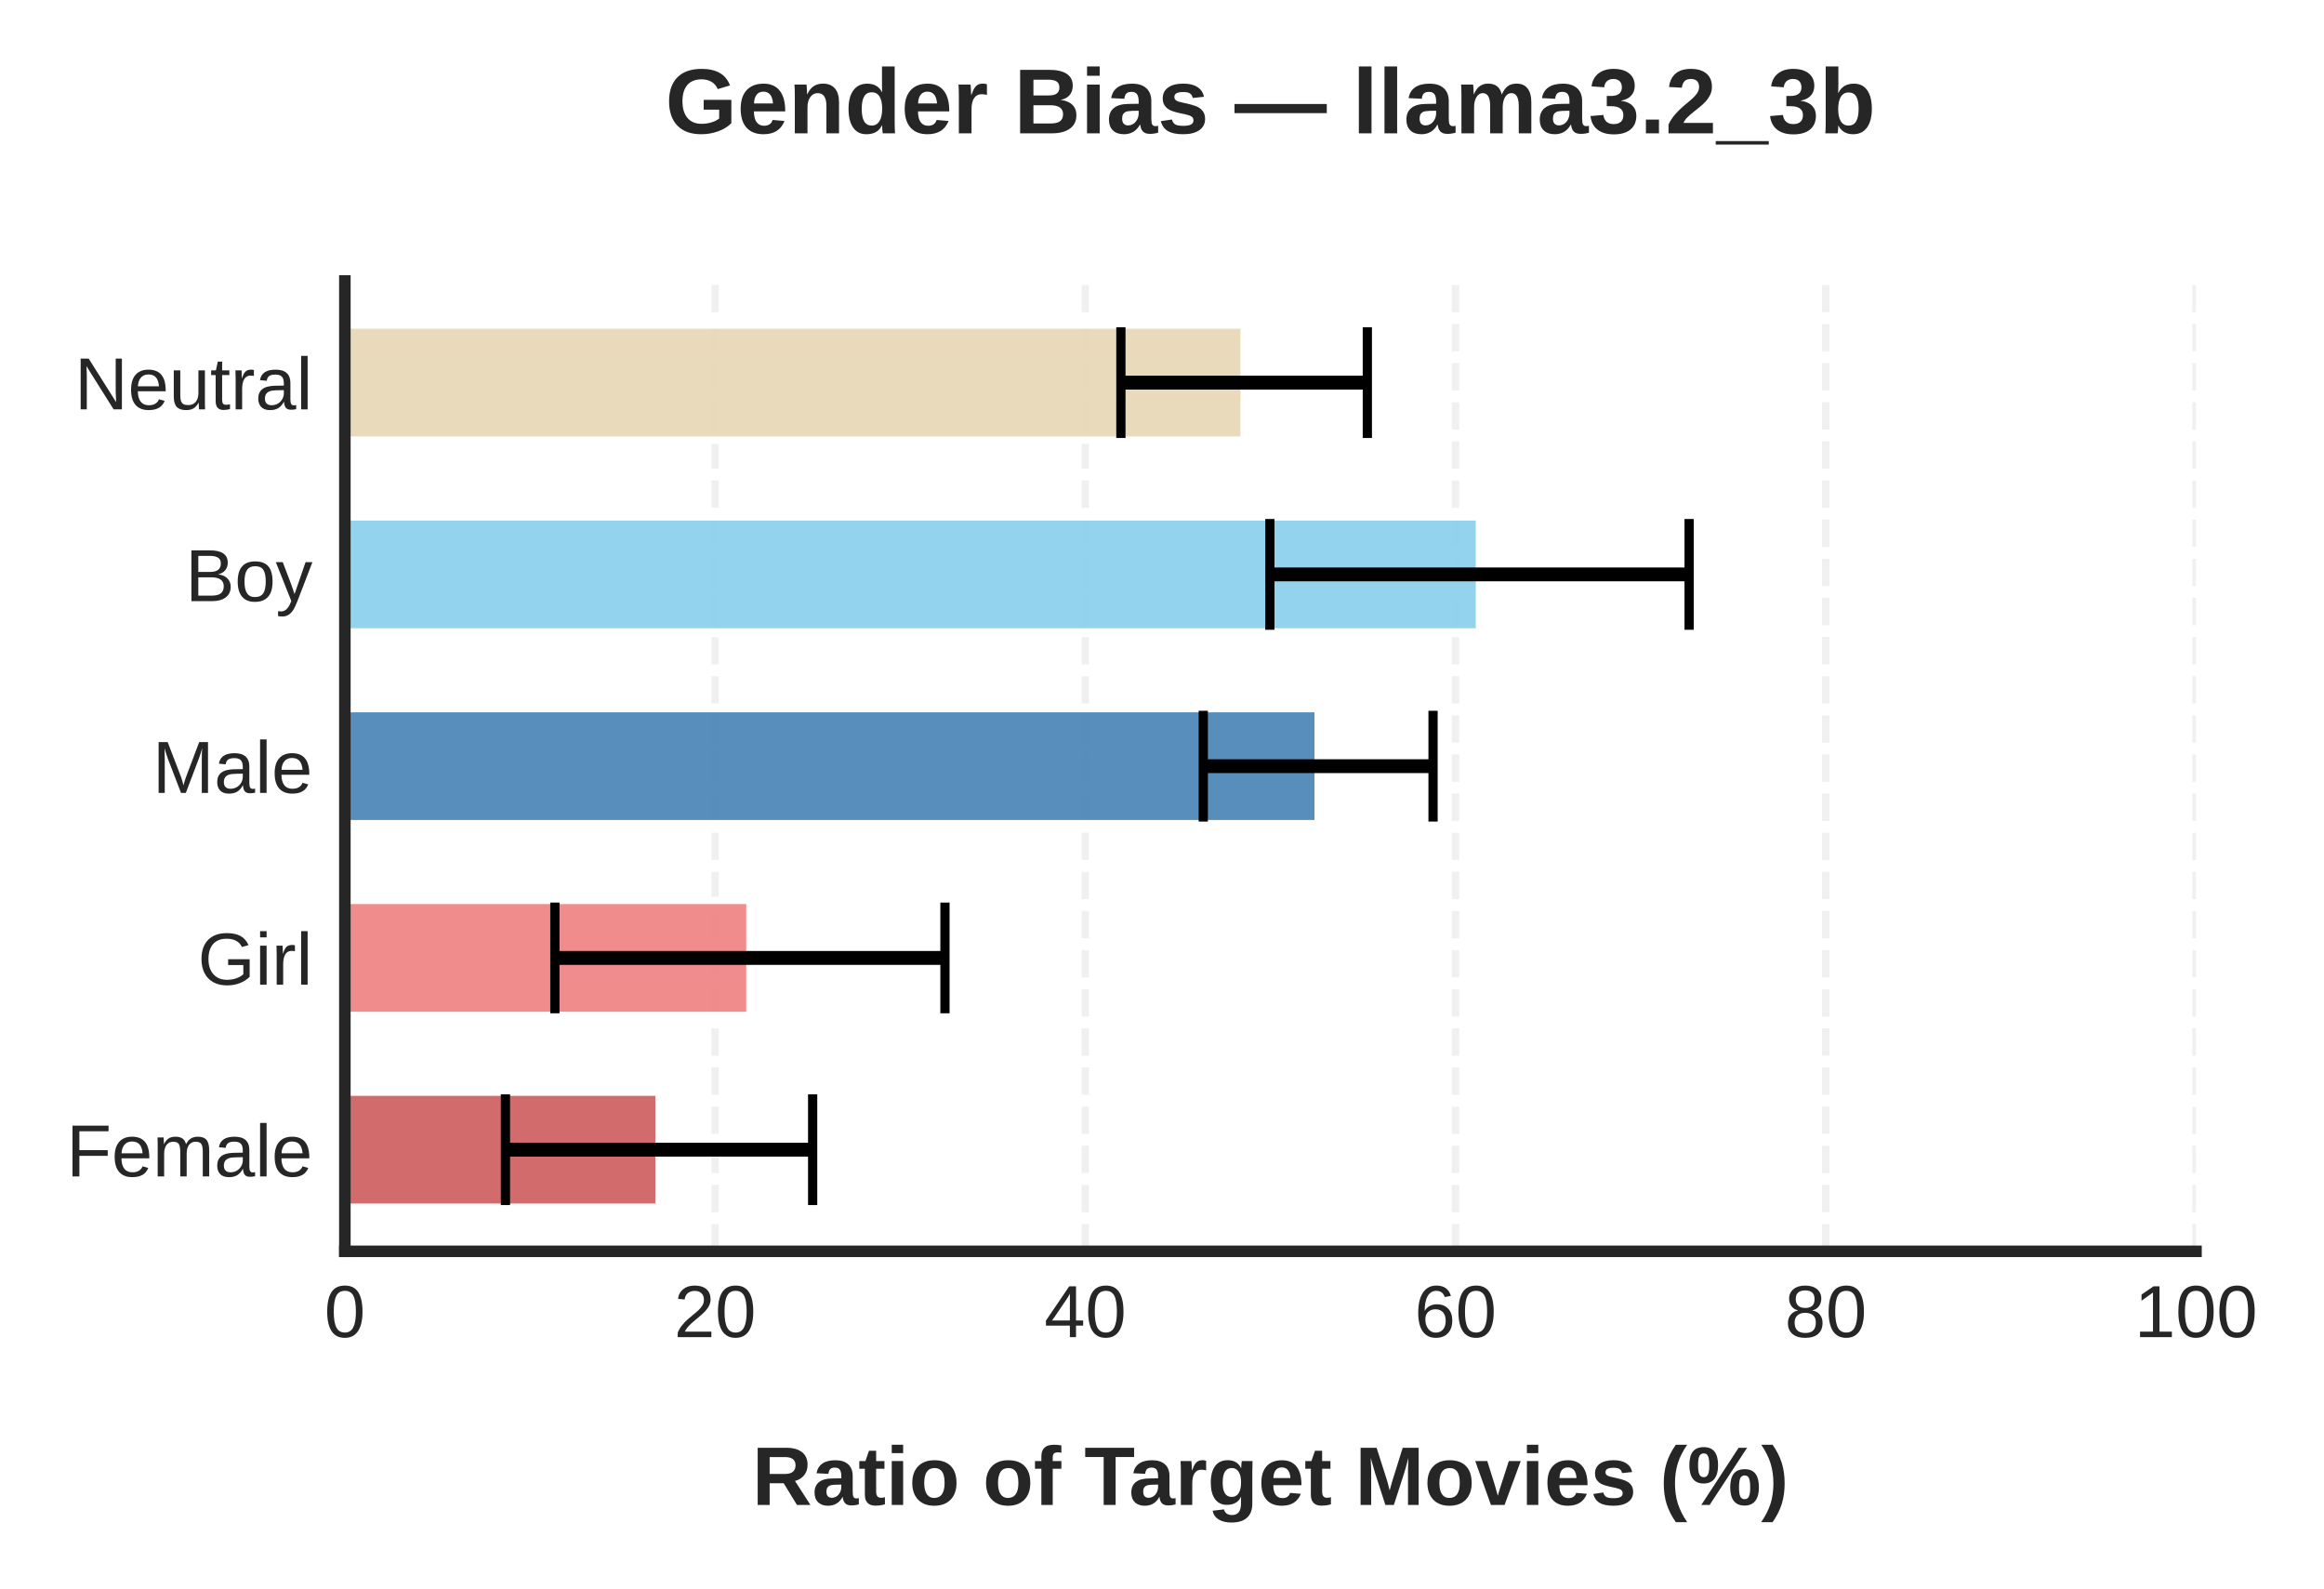
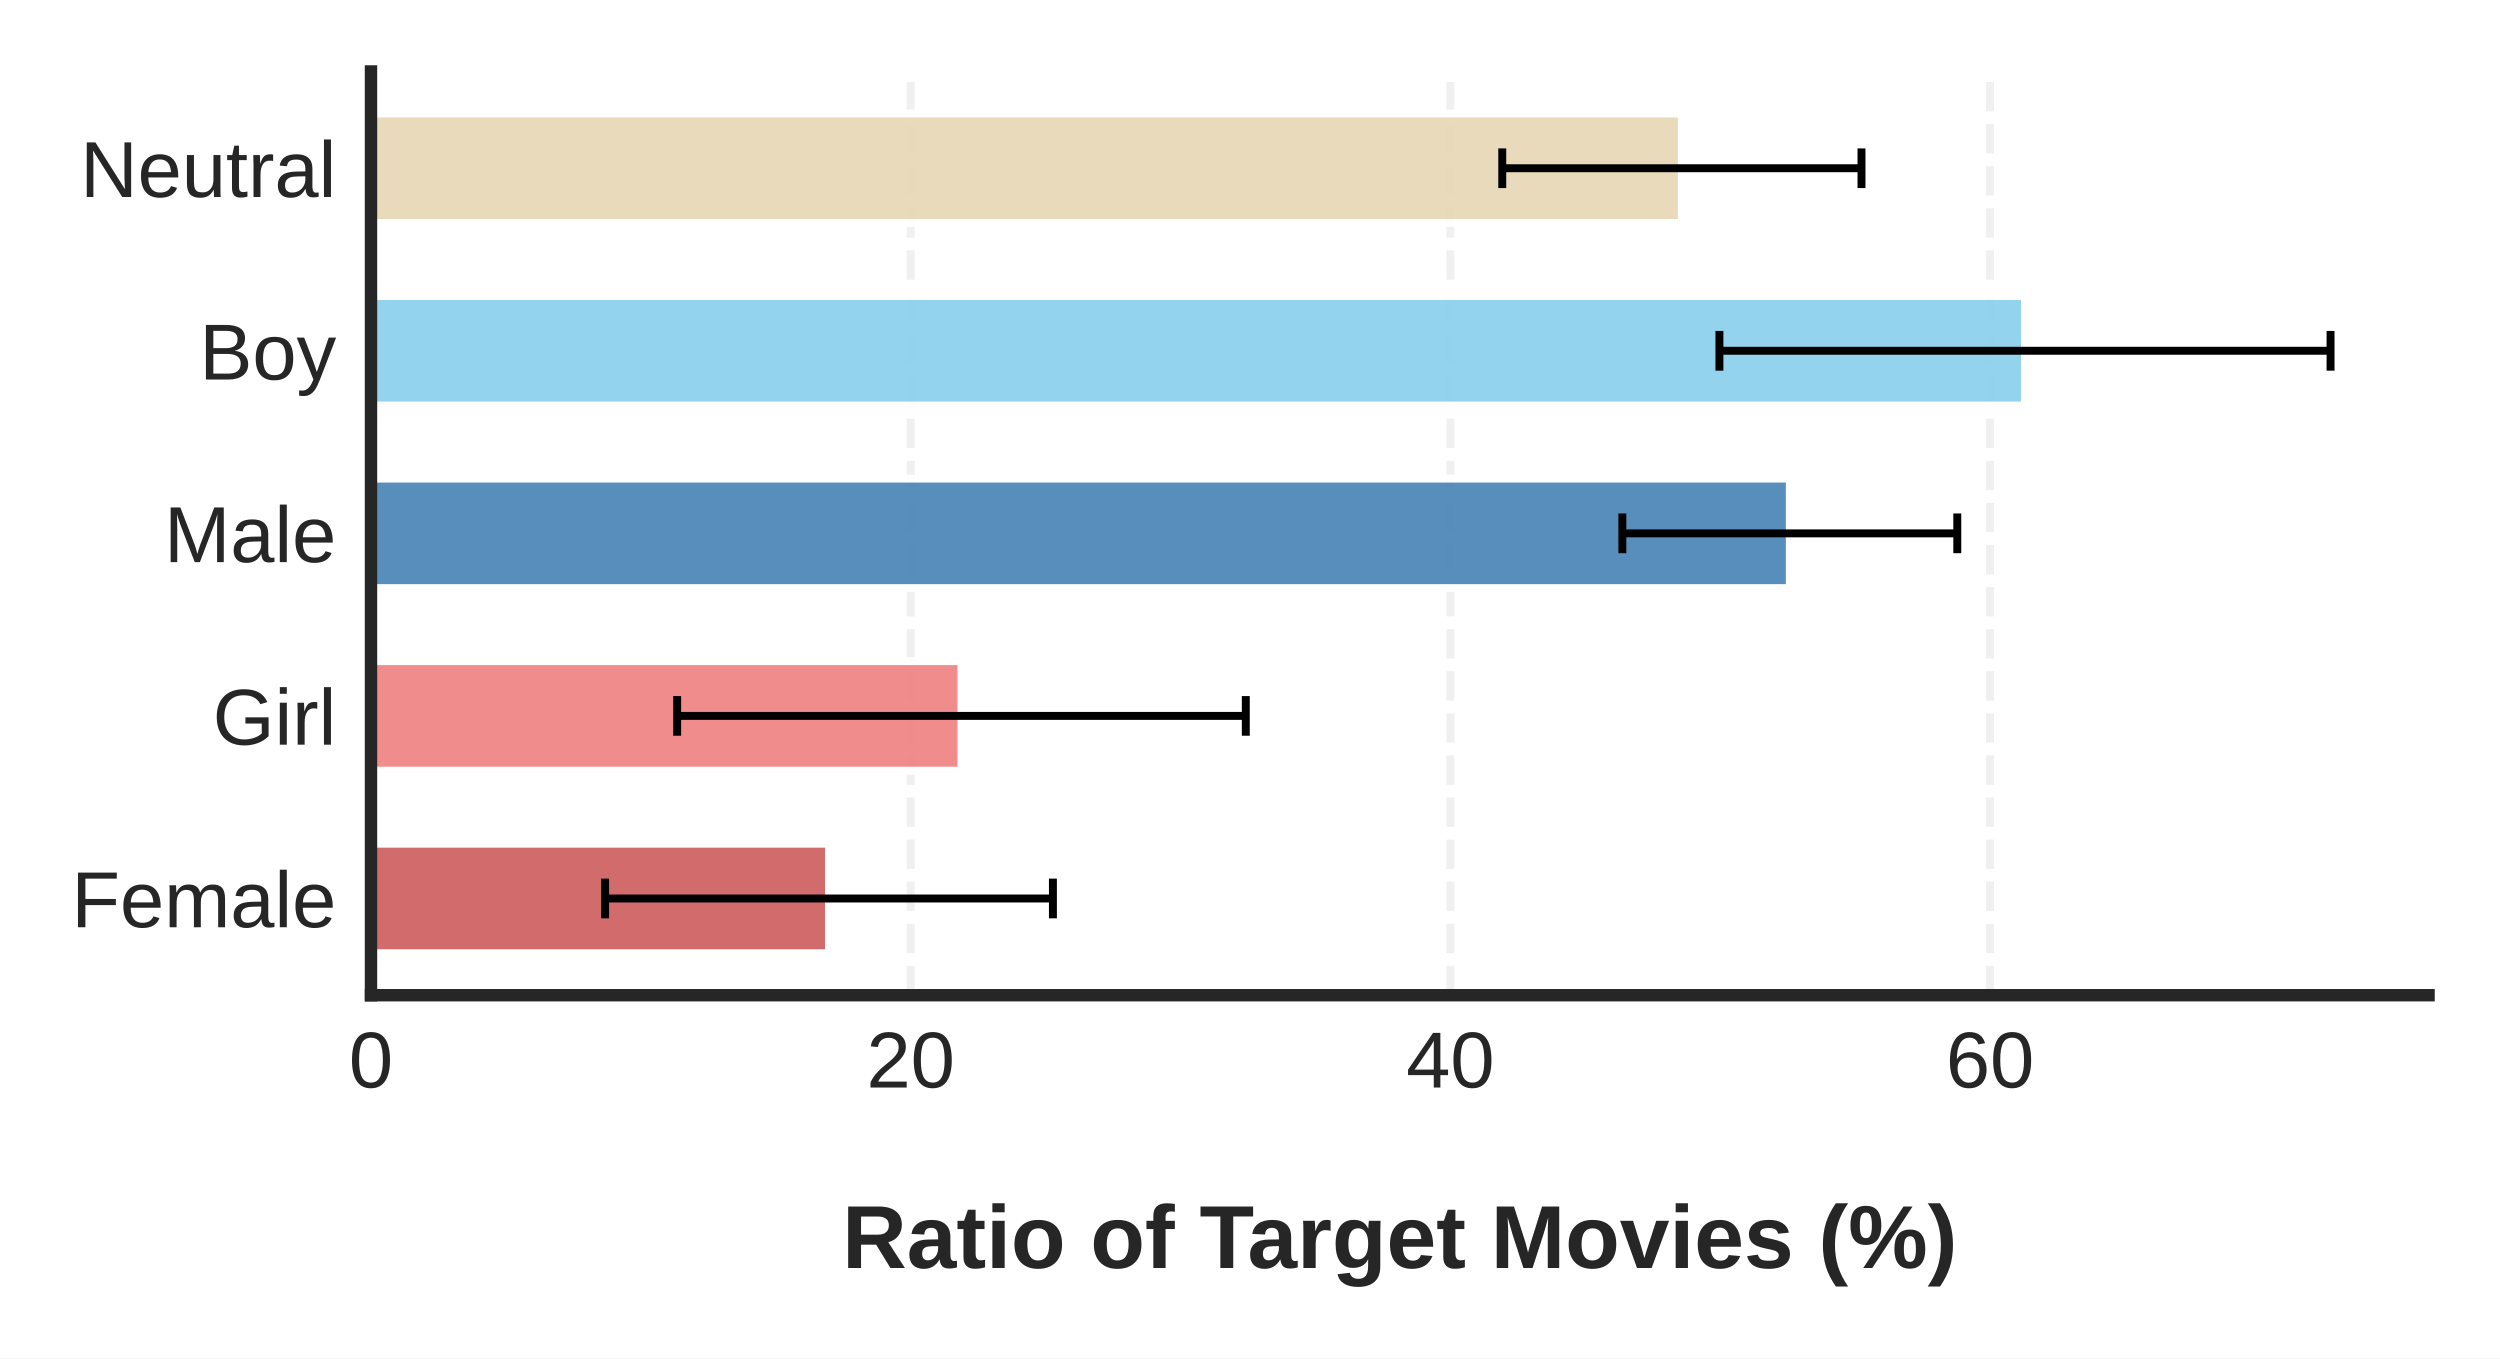
- <svg xmlns="http://www.w3.org/2000/svg" xmlns:xlink="http://www.w3.org/1999/xlink" width="251.867pt" height="172.173pt" viewBox="0 0 251.867 172.173" version="1.1">
+ <svg xmlns="http://www.w3.org/2000/svg" xmlns:xlink="http://www.w3.org/1999/xlink" width="251.854pt" height="136.847pt" viewBox="0 0 251.854 136.847" version="1.1">
  <defs>
    <style type="text/css">*{stroke-linejoin: round; stroke-linecap: butt}</style>
  </defs>
  <g id="figure_1">
    <g id="patch_1">
-       <path d="M 0 172.173  L 251.867 172.173  L 251.867 0  L 0 0  z " style="fill: #ffffff" />
+       <path d="M 0 136.847  L 251.854 136.847  L 251.854 0  L 0 0  z " style="fill: #ffffff" />
    </g>
    <g id="axes_1">
      <g id="patch_2">
-         <path d="M 37.374 135.587  L 237.994 135.587  L 237.994 30.447  L 37.374 30.447  z " style="fill: #ffffff" />
+         <path d="M 37.374 100.26  L 244.654 100.26  L 244.654 7.2  L 37.374 7.2  z " style="fill: #ffffff" />
      </g>
      <g id="matplotlib.axis_1">
        <g id="xtick_1">
          <g id="line2d_1">
-             <path d="M 37.374 135.587  L 37.374 30.447  " clip-path="url(#p91b3247e9b)" style="fill: none; stroke-dasharray: 2.96,1.28; stroke-dashoffset: 0; stroke: #cccccc; stroke-opacity: 0.3; stroke-width: 0.8" />
+             <path d="M 37.374 100.26  L 37.374 7.2  " clip-path="url(#pe87253fef2)" style="fill: none; stroke-dasharray: 2.96,1.28; stroke-dashoffset: 0; stroke: #cccccc; stroke-opacity: 0.3; stroke-width: 0.8" />
          </g>
          <g id="text_1">
-             <g style="fill: #262626" transform="translate(35.14937 144.8844) scale(0.08 -0.08)">
+             <g style="fill: #262626" transform="translate(35.14937 109.5575) scale(0.08 -0.08)">
              <defs>
                <path id="LiberationSans-30" d="M 3309 2203  Q 3309 1100 2920 518  Q 2531 -63 1772 -63  Q 1013 -63 631 515  Q 250 1094 250 2203  Q 250 3338 620 3903  Q 991 4469 1791 4469  Q 2569 4469 2939 3897  Q 3309 3325 3309 2203  z M 2738 2203  Q 2738 3156 2517 3584  Q 2297 4013 1791 4013  Q 1272 4013 1045 3591  Q 819 3169 819 2203  Q 819 1266 1048 831  Q 1278 397 1778 397  Q 2275 397 2506 840  Q 2738 1284 2738 2203  z " transform="scale(0.015625)" />
              </defs>
              <use xlink:href="#LiberationSans-30" />
            </g>
          </g>
        </g>
        <g id="xtick_2">
          <g id="line2d_2">
-             <path d="M 77.498 135.587  L 77.498 30.447  " clip-path="url(#p91b3247e9b)" style="fill: none; stroke-dasharray: 2.96,1.28; stroke-dashoffset: 0; stroke: #cccccc; stroke-opacity: 0.3; stroke-width: 0.8" />
+             <path d="M 91.743 100.26  L 91.743 7.2  " clip-path="url(#pe87253fef2)" style="fill: none; stroke-dasharray: 2.96,1.28; stroke-dashoffset: 0; stroke: #cccccc; stroke-opacity: 0.3; stroke-width: 0.8" />
          </g>
          <g id="text_2">
-             <g style="fill: #262626" transform="translate(73.049 144.8844) scale(0.08 -0.08)">
+             <g style="fill: #262626" transform="translate(87.29443 109.5575) scale(0.08 -0.08)">
              <defs>
                <path id="LiberationSans-32" d="M 322 0  L 322 397  Q 481 763 711 1042  Q 941 1322 1194 1548  Q 1447 1775 1695 1969  Q 1944 2163 2144 2356  Q 2344 2550 2467 2762  Q 2591 2975 2591 3244  Q 2591 3606 2378 3806  Q 2166 4006 1788 4006  Q 1428 4006 1195 3811  Q 963 3616 922 3263  L 347 3316  Q 409 3844 795 4156  Q 1181 4469 1788 4469  Q 2453 4469 2811 4155  Q 3169 3841 3169 3263  Q 3169 3006 3051 2753  Q 2934 2500 2703 2247  Q 2472 1994 1819 1463  Q 1459 1169 1246 933  Q 1034 697 941 478  L 3238 478  L 3238 0  L 322 0  z " transform="scale(0.015625)" />
              </defs>
              <use xlink:href="#LiberationSans-32" />
              <use xlink:href="#LiberationSans-30" transform="translate(55.61523 0)" />
            </g>
          </g>
        </g>
        <g id="xtick_3">
          <g id="line2d_3">
-             <path d="M 117.622 135.587  L 117.622 30.447  " clip-path="url(#p91b3247e9b)" style="fill: none; stroke-dasharray: 2.96,1.28; stroke-dashoffset: 0; stroke: #cccccc; stroke-opacity: 0.3; stroke-width: 0.8" />
+             <path d="M 146.113 100.26  L 146.113 7.2  " clip-path="url(#pe87253fef2)" style="fill: none; stroke-dasharray: 2.96,1.28; stroke-dashoffset: 0; stroke: #cccccc; stroke-opacity: 0.3; stroke-width: 0.8" />
          </g>
          <g id="text_3">
-             <g style="fill: #262626" transform="translate(113.173 144.8844) scale(0.08 -0.08)">
+             <g style="fill: #262626" transform="translate(141.6639 109.5575) scale(0.08 -0.08)">
              <defs>
                <path id="LiberationSans-34" d="M 2753 997  L 2753 0  L 2222 0  L 2222 997  L 147 997  L 147 1434  L 2163 4403  L 2753 4403  L 2753 1441  L 3372 1441  L 3372 997  L 2753 997  z M 2222 3769  Q 2216 3750 2134 3603  Q 2053 3456 2013 3397  L 884 1734  L 716 1503  L 666 1441  L 2222 1441  L 2222 3769  z " transform="scale(0.015625)" />
              </defs>
              <use xlink:href="#LiberationSans-34" />
              <use xlink:href="#LiberationSans-30" transform="translate(55.61523 0)" />
            </g>
          </g>
        </g>
        <g id="xtick_4">
          <g id="line2d_4">
-             <path d="M 157.746 135.587  L 157.746 30.447  " clip-path="url(#p91b3247e9b)" style="fill: none; stroke-dasharray: 2.96,1.28; stroke-dashoffset: 0; stroke: #cccccc; stroke-opacity: 0.3; stroke-width: 0.8" />
+             <path d="M 200.482 100.26  L 200.482 7.2  " clip-path="url(#pe87253fef2)" style="fill: none; stroke-dasharray: 2.96,1.28; stroke-dashoffset: 0; stroke: #cccccc; stroke-opacity: 0.3; stroke-width: 0.8" />
          </g>
          <g id="text_4">
-             <g style="fill: #262626" transform="translate(153.297 144.8844) scale(0.08 -0.08)">
+             <g style="fill: #262626" transform="translate(196.0333 109.5575) scale(0.08 -0.08)">
              <defs>
                <path id="LiberationSans-36" d="M 3278 1441  Q 3278 744 2900 340  Q 2522 -63 1856 -63  Q 1113 -63 719 490  Q 325 1044 325 2100  Q 325 3244 734 3856  Q 1144 4469 1900 4469  Q 2897 4469 3156 3572  L 2619 3475  Q 2453 4013 1894 4013  Q 1413 4013 1148 3564  Q 884 3116 884 2266  Q 1038 2550 1316 2698  Q 1594 2847 1953 2847  Q 2563 2847 2920 2465  Q 3278 2084 3278 1441  z M 2706 1416  Q 2706 1894 2472 2153  Q 2238 2413 1819 2413  Q 1425 2413 1183 2183  Q 941 1953 941 1550  Q 941 1041 1192 716  Q 1444 391 1838 391  Q 2244 391 2475 664  Q 2706 938 2706 1416  z " transform="scale(0.015625)" />
              </defs>
              <use xlink:href="#LiberationSans-36" />
              <use xlink:href="#LiberationSans-30" transform="translate(55.61523 0)" />
            </g>
          </g>
        </g>
-         <g id="xtick_5">
-           <g id="line2d_5">
-             <path d="M 197.87 135.587  L 197.87 30.447  " clip-path="url(#p91b3247e9b)" style="fill: none; stroke-dasharray: 2.96,1.28; stroke-dashoffset: 0; stroke: #cccccc; stroke-opacity: 0.3; stroke-width: 0.8" />
-           </g>
-           <g id="text_5">
-             <g style="fill: #262626" transform="translate(193.421 144.8844) scale(0.08 -0.08)">
-               <defs>
-                 <path id="LiberationSans-38" d="M 3281 1228  Q 3281 619 2893 278  Q 2506 -63 1781 -63  Q 1075 -63 676 271  Q 278 606 278 1222  Q 278 1653 525 1947  Q 772 2241 1156 2303  L 1156 2316  Q 797 2400 589 2681  Q 381 2963 381 3341  Q 381 3844 757 4156  Q 1134 4469 1769 4469  Q 2419 4469 2795 4162  Q 3172 3856 3172 3334  Q 3172 2956 2962 2675  Q 2753 2394 2391 2322  L 2391 2309  Q 2813 2241 3047 1952  Q 3281 1663 3281 1228  z M 2588 3303  Q 2588 4050 1769 4050  Q 1372 4050 1164 3862  Q 956 3675 956 3303  Q 956 2925 1170 2726  Q 1384 2528 1775 2528  Q 2172 2528 2380 2711  Q 2588 2894 2588 3303  z M 2697 1281  Q 2697 1691 2453 1898  Q 2209 2106 1769 2106  Q 1341 2106 1100 1882  Q 859 1659 859 1269  Q 859 359 1788 359  Q 2247 359 2472 579  Q 2697 800 2697 1281  z " transform="scale(0.015625)" />
-               </defs>
-               <use xlink:href="#LiberationSans-38" />
-               <use xlink:href="#LiberationSans-30" transform="translate(55.61523 0)" />
-             </g>
-           </g>
-         </g>
-         <g id="xtick_6">
-           <g id="line2d_6">
-             <path d="M 237.994 135.587  L 237.994 30.447  " clip-path="url(#p91b3247e9b)" style="fill: none; stroke-dasharray: 2.96,1.28; stroke-dashoffset: 0; stroke: #cccccc; stroke-opacity: 0.3; stroke-width: 0.8" />
-           </g>
-           <g id="text_6">
-             <g style="fill: #262626" transform="translate(231.3206 144.8844) scale(0.08 -0.08)">
-               <defs>
-                 <path id="LiberationSans-31" d="M 488 0  L 488 478  L 1609 478  L 1609 3866  L 616 3156  L 616 3688  L 1656 4403  L 2175 4403  L 2175 478  L 3247 478  L 3247 0  L 488 0  z " transform="scale(0.015625)" />
-               </defs>
-               <use xlink:href="#LiberationSans-31" />
-               <use xlink:href="#LiberationSans-30" transform="translate(55.61523 0)" />
-               <use xlink:href="#LiberationSans-30" transform="translate(111.2305 0)" />
-             </g>
-           </g>
-         </g>
-         <g id="text_7">
-           <g style="fill: #262626" transform="translate(81.51461 163.0666) scale(0.09 -0.09)">
+         <g id="text_5">
+           <g style="fill: #262626" transform="translate(84.84461 127.7397) scale(0.09 -0.09)">
            <defs>
              <path id="LiberationSans-Bold-52" d="M 3453 0  L 2431 1672  L 1350 1672  L 1350 0  L 428 0  L 428 4403  L 2628 4403  Q 3416 4403 3844 4064  Q 4272 3725 4272 3091  Q 4272 2628 4009 2292  Q 3747 1956 3300 1850  L 4491 0  L 3453 0  z M 3344 3053  Q 3344 3688 2531 3688  L 1350 3688  L 1350 2388  L 2556 2388  Q 2944 2388 3144 2563  Q 3344 2738 3344 3053  z " transform="scale(0.015625)" />
              <path id="LiberationSans-Bold-61" d="M 1228 -63  Q 738 -63 463 204  Q 188 472 188 956  Q 188 1481 530 1756  Q 872 2031 1522 2038  L 2250 2050  L 2250 2222  Q 2250 2553 2134 2714  Q 2019 2875 1756 2875  Q 1513 2875 1398 2764  Q 1284 2653 1256 2397  L 341 2441  Q 425 2934 792 3189  Q 1159 3444 1794 3444  Q 2434 3444 2781 3128  Q 3128 2813 3128 2231  L 3128 1000  Q 3128 716 3192 608  Q 3256 500 3406 500  Q 3506 500 3600 519  L 3600 44  Q 3522 25 3459 9  Q 3397 -6 3334 -15  Q 3272 -25 3201 -31  Q 3131 -38 3038 -38  Q 2706 -38 2548 125  Q 2391 288 2359 603  L 2341 603  Q 1972 -63 1228 -63  z M 2250 1566  L 1800 1559  Q 1494 1547 1366 1492  Q 1238 1438 1170 1325  Q 1103 1213 1103 1025  Q 1103 784 1214 667  Q 1325 550 1509 550  Q 1716 550 1886 662  Q 2056 775 2153 973  Q 2250 1172 2250 1394  L 2250 1566  z " transform="scale(0.015625)" />
              <path id="LiberationSans-Bold-74" d="M 1313 -56  Q 925 -56 715 155  Q 506 366 506 794  L 506 2788  L 78 2788  L 78 3381  L 550 3381  L 825 4175  L 1375 4175  L 1375 3381  L 2016 3381  L 2016 2788  L 1375 2788  L 1375 1031  Q 1375 784 1469 667  Q 1563 550 1759 550  Q 1863 550 2053 594  L 2053 50  Q 1728 -56 1313 -56  z " transform="scale(0.015625)" />
              <path id="LiberationSans-Bold-69" d="M 447 3991  L 447 4638  L 1325 4638  L 1325 3991  L 447 3991  z M 447 0  L 447 3381  L 1325 3381  L 1325 0  L 447 0  z " transform="scale(0.015625)" />
              <path id="LiberationSans-Bold-6f" d="M 3659 1694  Q 3659 872 3203 404  Q 2747 -63 1941 -63  Q 1150 -63 700 406  Q 250 875 250 1694  Q 250 2509 700 2976  Q 1150 3444 1959 3444  Q 2788 3444 3223 2992  Q 3659 2541 3659 1694  z M 2741 1694  Q 2741 2297 2544 2569  Q 2347 2841 1972 2841  Q 1172 2841 1172 1694  Q 1172 1128 1367 833  Q 1563 538 1931 538  Q 2741 538 2741 1694  z " transform="scale(0.015625)" />
              <path id="LiberationSans-Bold-20" transform="scale(0.015625)" />
              <path id="LiberationSans-Bold-66" d="M 1478 2788  L 1478 0  L 603 0  L 603 2788  L 109 2788  L 109 3381  L 603 3381  L 603 3734  Q 603 4194 847 4416  Q 1091 4638 1588 4638  Q 1834 4638 2144 4588  L 2144 4022  Q 2016 4050 1888 4050  Q 1663 4050 1570 3961  Q 1478 3872 1478 3647  L 1478 3381  L 2144 3381  L 2144 2788  L 1478 2788  z " transform="scale(0.015625)" />
              <path id="LiberationSans-Bold-54" d="M 2416 3691  L 2416 0  L 1494 0  L 1494 3691  L 72 3691  L 72 4403  L 3841 4403  L 3841 3691  L 2416 3691  z " transform="scale(0.015625)" />
              <path id="LiberationSans-Bold-72" d="M 447 0  L 447 2588  Q 447 2866 439 3052  Q 431 3238 422 3381  L 1259 3381  Q 1269 3325 1284 3039  Q 1300 2753 1300 2659  L 1313 2659  Q 1441 3016 1541 3161  Q 1641 3306 1778 3376  Q 1916 3447 2122 3447  Q 2291 3447 2394 3400  L 2394 2666  Q 2181 2713 2019 2713  Q 1691 2713 1508 2447  Q 1325 2181 1325 1659  L 1325 0  L 447 0  z " transform="scale(0.015625)" />
              <path id="LiberationSans-Bold-67" d="M 1863 -1356  Q 1244 -1356 867 -1120  Q 491 -884 403 -447  L 1281 -344  Q 1328 -547 1483 -662  Q 1638 -778 1888 -778  Q 2253 -778 2422 -553  Q 2591 -328 2591 116  L 2591 294  L 2597 628  L 2591 628  Q 2300 6 1503 6  Q 913 6 588 450  Q 263 894 263 1719  Q 263 2547 597 2997  Q 931 3447 1569 3447  Q 2306 3447 2591 2838  L 2606 2838  Q 2606 2947 2620 3134  Q 2634 3322 2650 3381  L 3481 3381  Q 3463 3044 3463 2600  L 3463 103  Q 3463 -619 3053 -987  Q 2644 -1356 1863 -1356  z M 2597 1738  Q 2597 2259 2411 2551  Q 2225 2844 1881 2844  Q 1178 2844 1178 1719  Q 1178 616 1875 616  Q 2225 616 2411 908  Q 2597 1200 2597 1738  z " transform="scale(0.015625)" />
              <path id="LiberationSans-Bold-65" d="M 1831 -63  Q 1069 -63 659 389  Q 250 841 250 1706  Q 250 2544 665 2994  Q 1081 3444 1844 3444  Q 2572 3444 2956 2961  Q 3341 2478 3341 1547  L 3341 1522  L 1172 1522  Q 1172 1028 1355 776  Q 1538 525 1875 525  Q 2341 525 2463 928  L 3291 856  Q 2931 -63 1831 -63  z M 1831 2891  Q 1522 2891 1355 2675  Q 1188 2459 1178 2072  L 2491 2072  Q 2466 2481 2294 2686  Q 2122 2891 1831 2891  z " transform="scale(0.015625)" />
              <path id="LiberationSans-Bold-4d" d="M 4084 0  L 4084 2669  Q 4084 2759 4086 2850  Q 4088 2941 4116 3628  Q 3894 2788 3788 2456  L 2994 0  L 2338 0  L 1544 2456  L 1209 3628  Q 1247 2903 1247 2669  L 1247 0  L 428 0  L 428 4403  L 1663 4403  L 2450 1941  L 2519 1703  L 2669 1113  L 2866 1819  L 3675 4403  L 4903 4403  L 4903 0  L 4084 0  z " transform="scale(0.015625)" />
              <path id="LiberationSans-Bold-76" d="M 2284 0  L 1234 0  L 25 3381  L 953 3381  L 1544 1491  Q 1591 1334 1766 709  Q 1797 838 1894 1159  Q 1991 1481 2613 3381  L 3531 3381  L 2284 0  z " transform="scale(0.015625)" />
              <path id="LiberationSans-Bold-73" d="M 3297 988  Q 3297 497 2895 217  Q 2494 -63 1784 -63  Q 1088 -63 717 157  Q 347 378 225 844  L 997 959  Q 1063 719 1223 619  Q 1384 519 1784 519  Q 2153 519 2322 612  Q 2491 706 2491 906  Q 2491 1069 2355 1164  Q 2219 1259 1894 1325  Q 1150 1472 890 1598  Q 631 1725 495 1926  Q 359 2128 359 2422  Q 359 2906 732 3176  Q 1106 3447 1791 3447  Q 2394 3447 2761 3212  Q 3128 2978 3219 2534  L 2441 2453  Q 2403 2659 2256 2761  Q 2109 2863 1791 2863  Q 1478 2863 1322 2783  Q 1166 2703 1166 2516  Q 1166 2369 1286 2283  Q 1406 2197 1691 2141  Q 2088 2059 2395 1973  Q 2703 1888 2889 1769  Q 3075 1650 3186 1464  Q 3297 1278 3297 988  z " transform="scale(0.015625)" />
              <path id="LiberationSans-Bold-28" d="M 1247 -1328  Q 756 -622 537 81  Q 319 784 319 1659  Q 319 2531 537 3232  Q 756 3934 1247 4638  L 2125 4638  Q 1631 3925 1407 3219  Q 1184 2513 1184 1656  Q 1184 803 1406 101  Q 1628 -600 2125 -1328  L 1247 -1328  z " transform="scale(0.015625)" />
              <path id="LiberationSans-Bold-25" d="M 5522 1350  Q 5522 669 5240 309  Q 4959 -50 4416 -50  Q 3866 -50 3587 306  Q 3309 663 3309 1350  Q 3309 2050 3578 2401  Q 3847 2753 4428 2753  Q 4991 2753 5256 2398  Q 5522 2044 5522 1350  z M 1725 0  L 1081 0  L 3956 4403  L 4609 4403  L 1725 0  z M 1275 4453  Q 1834 4453 2104 4100  Q 2375 3747 2375 3053  Q 2375 2372 2092 2011  Q 1809 1650 1259 1650  Q 716 1650 437 2008  Q 159 2366 159 3053  Q 159 3763 428 4108  Q 697 4453 1275 4453  z M 4850 1350  Q 4850 1847 4754 2059  Q 4659 2272 4428 2272  Q 4178 2272 4083 2056  Q 3988 1841 3988 1350  Q 3988 850 4088 645  Q 4188 441 4422 441  Q 4650 441 4750 653  Q 4850 866 4850 1350  z M 1697 3053  Q 1697 3544 1601 3756  Q 1506 3969 1275 3969  Q 1025 3969 928 3758  Q 831 3547 831 3053  Q 831 2559 932 2348  Q 1034 2138 1269 2138  Q 1500 2138 1598 2350  Q 1697 2563 1697 3053  z " transform="scale(0.015625)" />
              <path id="LiberationSans-Bold-29" d="M 6 -1328  Q 506 -597 726 101  Q 947 800 947 1656  Q 947 2516 722 3223  Q 497 3931 6 4638  L 884 4638  Q 1378 3928 1595 3225  Q 1813 2522 1813 1659  Q 1813 791 1595 87  Q 1378 -616 884 -1328  L 6 -1328  z " transform="scale(0.015625)" />
            </defs>
            <use xlink:href="#LiberationSans-Bold-52" />
            <use xlink:href="#LiberationSans-Bold-61" transform="translate(72.2168 0)" />
            <use xlink:href="#LiberationSans-Bold-74" transform="translate(127.832 0)" />
            <use xlink:href="#LiberationSans-Bold-69" transform="translate(161.1328 0)" />
            <use xlink:href="#LiberationSans-Bold-6f" transform="translate(188.916 0)" />
            <use xlink:href="#LiberationSans-Bold-20" transform="translate(250 0)" />
            <use xlink:href="#LiberationSans-Bold-6f" transform="translate(277.7832 0)" />
            <use xlink:href="#LiberationSans-Bold-66" transform="translate(338.8672 0)" />
            <use xlink:href="#LiberationSans-Bold-20" transform="translate(372.168 0)" />
            <use xlink:href="#LiberationSans-Bold-54" transform="translate(399.9512 0)" />
            <use xlink:href="#LiberationSans-Bold-61" transform="translate(453.6602 0)" />
            <use xlink:href="#LiberationSans-Bold-72" transform="translate(509.2754 0)" />
            <use xlink:href="#LiberationSans-Bold-67" transform="translate(548.1914 0)" />
            <use xlink:href="#LiberationSans-Bold-65" transform="translate(609.2754 0)" />
            <use xlink:href="#LiberationSans-Bold-74" transform="translate(664.8906 0)" />
            <use xlink:href="#LiberationSans-Bold-20" transform="translate(698.1914 0)" />
            <use xlink:href="#LiberationSans-Bold-4d" transform="translate(725.9746 0)" />
            <use xlink:href="#LiberationSans-Bold-6f" transform="translate(809.2754 0)" />
            <use xlink:href="#LiberationSans-Bold-76" transform="translate(870.3594 0)" />
            <use xlink:href="#LiberationSans-Bold-69" transform="translate(925.9746 0)" />
            <use xlink:href="#LiberationSans-Bold-65" transform="translate(953.7578 0)" />
            <use xlink:href="#LiberationSans-Bold-73" transform="translate(1009.373 0)" />
            <use xlink:href="#LiberationSans-Bold-20" transform="translate(1064.988 0)" />
            <use xlink:href="#LiberationSans-Bold-28" transform="translate(1092.771 0)" />
            <use xlink:href="#LiberationSans-Bold-25" transform="translate(1126.072 0)" />
            <use xlink:href="#LiberationSans-Bold-29" transform="translate(1214.988 0)" />
          </g>
        </g>
      </g>
      <g id="matplotlib.axis_2">
        <g id="ytick_1">
-           <g id="text_8">
-             <g style="fill: #262626" transform="translate(7.2 127.4729) scale(0.08 -0.08)">
+           <g id="text_6">
+             <g style="fill: #262626" transform="translate(7.2 93.41136) scale(0.08 -0.08)">
              <defs>
                <path id="LiberationSans-46" d="M 1122 3916  L 1122 2278  L 3578 2278  L 3578 1784  L 1122 1784  L 1122 0  L 525 0  L 525 4403  L 3653 4403  L 3653 3916  L 1122 3916  z " transform="scale(0.015625)" />
                <path id="LiberationSans-65" d="M 863 1572  Q 863 991 1103 675  Q 1344 359 1806 359  Q 2172 359 2392 506  Q 2613 653 2691 878  L 3184 738  Q 2881 -63 1806 -63  Q 1056 -63 664 384  Q 272 831 272 1713  Q 272 2550 664 2997  Q 1056 3444 1784 3444  Q 3275 3444 3275 1647  L 3275 1572  L 863 1572  z M 2694 2003  Q 2647 2538 2422 2783  Q 2197 3028 1775 3028  Q 1366 3028 1127 2754  Q 888 2481 869 2003  L 2694 2003  z " transform="scale(0.015625)" />
                <path id="LiberationSans-6d" d="M 2400 0  L 2400 2144  Q 2400 2634 2265 2821  Q 2131 3009 1781 3009  Q 1422 3009 1212 2734  Q 1003 2459 1003 1959  L 1003 0  L 444 0  L 444 2659  Q 444 3250 425 3381  L 956 3381  Q 959 3366 962 3297  Q 966 3228 970 3139  Q 975 3050 981 2803  L 991 2803  Q 1172 3163 1406 3303  Q 1641 3444 1978 3444  Q 2363 3444 2586 3291  Q 2809 3138 2897 2803  L 2906 2803  Q 3081 3144 3329 3294  Q 3578 3444 3931 3444  Q 4444 3444 4676 3166  Q 4909 2888 4909 2253  L 4909 0  L 4353 0  L 4353 2144  Q 4353 2634 4218 2821  Q 4084 3009 3734 3009  Q 3366 3009 3161 2736  Q 2956 2463 2956 1959  L 2956 0  L 2400 0  z " transform="scale(0.015625)" />
                <path id="LiberationSans-61" d="M 1294 -63  Q 784 -63 528 206  Q 272 475 272 944  Q 272 1469 617 1750  Q 963 2031 1731 2050  L 2491 2063  L 2491 2247  Q 2491 2659 2316 2837  Q 2141 3016 1766 3016  Q 1388 3016 1216 2887  Q 1044 2759 1009 2478  L 422 2531  Q 566 3444 1778 3444  Q 2416 3444 2737 3151  Q 3059 2859 3059 2306  L 3059 850  Q 3059 600 3125 473  Q 3191 347 3375 347  Q 3456 347 3559 369  L 3559 19  Q 3347 -31 3125 -31  Q 2813 -31 2670 133  Q 2528 297 2509 647  L 2491 647  Q 2275 259 1989 98  Q 1703 -63 1294 -63  z M 1422 359  Q 1731 359 1972 500  Q 2213 641 2352 886  Q 2491 1131 2491 1391  L 2491 1669  L 1875 1656  Q 1478 1650 1273 1575  Q 1069 1500 959 1344  Q 850 1188 850 934  Q 850 659 998 509  Q 1147 359 1422 359  z " transform="scale(0.015625)" />
                <path id="LiberationSans-6c" d="M 431 0  L 431 4638  L 994 4638  L 994 0  L 431 0  z " transform="scale(0.015625)" />
              </defs>
              <use xlink:href="#LiberationSans-46" />
              <use xlink:href="#LiberationSans-65" transform="translate(61.08398 0)" />
              <use xlink:href="#LiberationSans-6d" transform="translate(116.6992 0)" />
              <use xlink:href="#LiberationSans-61" transform="translate(200 0)" />
              <use xlink:href="#LiberationSans-6c" transform="translate(255.6152 0)" />
              <use xlink:href="#LiberationSans-65" transform="translate(277.832 0)" />
            </g>
          </g>
        </g>
        <g id="ytick_2">
-           <g id="text_9">
-             <g style="fill: #262626" transform="translate(21.4325 106.6943) scale(0.08 -0.08)">
+           <g id="text_7">
+             <g style="fill: #262626" transform="translate(21.4325 75.02005) scale(0.08 -0.08)">
              <defs>
                <path id="LiberationSans-47" d="M 322 2222  Q 322 3294 897 3881  Q 1472 4469 2513 4469  Q 3244 4469 3700 4222  Q 4156 3975 4403 3431  L 3834 3263  Q 3647 3638 3317 3809  Q 2988 3981 2497 3981  Q 1734 3981 1331 3520  Q 928 3059 928 2222  Q 928 1388 1356 905  Q 1784 422 2541 422  Q 2972 422 3345 553  Q 3719 684 3950 909  L 3950 1703  L 2634 1703  L 2634 2203  L 4500 2203  L 4500 684  Q 4150 328 3642 132  Q 3134 -63 2541 -63  Q 1850 -63 1350 212  Q 850 488 586 1005  Q 322 1522 322 2222  z " transform="scale(0.015625)" />
                <path id="LiberationSans-69" d="M 428 4100  L 428 4638  L 991 4638  L 991 4100  L 428 4100  z M 428 0  L 428 3381  L 991 3381  L 991 0  L 428 0  z " transform="scale(0.015625)" />
                <path id="LiberationSans-72" d="M 444 0  L 444 2594  Q 444 2950 425 3381  L 956 3381  Q 981 2806 981 2691  L 994 2691  Q 1128 3125 1303 3284  Q 1478 3444 1797 3444  Q 1909 3444 2025 3413  L 2025 2897  Q 1913 2928 1725 2928  Q 1375 2928 1190 2626  Q 1006 2325 1006 1763  L 1006 0  L 444 0  z " transform="scale(0.015625)" />
              </defs>
              <use xlink:href="#LiberationSans-47" />
              <use xlink:href="#LiberationSans-69" transform="translate(77.7832 0)" />
              <use xlink:href="#LiberationSans-72" transform="translate(100 0)" />
              <use xlink:href="#LiberationSans-6c" transform="translate(133.3008 0)" />
            </g>
          </g>
        </g>
        <g id="ytick_3">
-           <g id="text_10">
-             <g style="fill: #262626" transform="translate(16.535 85.91563) scale(0.08 -0.08)">
+           <g id="text_8">
+             <g style="fill: #262626" transform="translate(16.535 56.62875) scale(0.08 -0.08)">
              <defs>
                <path id="LiberationSans-4d" d="M 4269 0  L 4269 2938  Q 4269 3425 4297 3875  Q 4144 3316 4022 3000  L 2884 0  L 2466 0  L 1313 3000  L 1138 3531  L 1034 3875  L 1044 3528  L 1056 2938  L 1056 0  L 525 0  L 525 4403  L 1309 4403  L 2481 1350  Q 2544 1166 2601 955  Q 2659 744 2678 650  Q 2703 775 2783 1029  Q 2863 1284 2891 1350  L 4041 4403  L 4806 4403  L 4806 0  L 4269 0  z " transform="scale(0.015625)" />
              </defs>
              <use xlink:href="#LiberationSans-4d" />
              <use xlink:href="#LiberationSans-61" transform="translate(83.30078 0)" />
              <use xlink:href="#LiberationSans-6c" transform="translate(138.916 0)" />
              <use xlink:href="#LiberationSans-65" transform="translate(161.1328 0)" />
            </g>
          </g>
        </g>
        <g id="ytick_4">
-           <g id="text_11">
-             <g style="fill: #262626" transform="translate(20.08875 65.13697) scale(0.08 -0.08)">
+           <g id="text_9">
+             <g style="fill: #262626" transform="translate(20.08875 38.23745) scale(0.08 -0.08)">
              <defs>
                <path id="LiberationSans-42" d="M 3931 1241  Q 3931 653 3503 326  Q 3075 0 2313 0  L 525 0  L 525 4403  L 2125 4403  Q 3675 4403 3675 3334  Q 3675 2944 3456 2678  Q 3238 2413 2838 2322  Q 3363 2259 3647 1970  Q 3931 1681 3931 1241  z M 3075 3263  Q 3075 3619 2831 3772  Q 2588 3925 2125 3925  L 1122 3925  L 1122 2531  L 2125 2531  Q 2603 2531 2839 2711  Q 3075 2891 3075 3263  z M 3328 1288  Q 3328 2066 2234 2066  L 1122 2066  L 1122 478  L 2281 478  Q 2828 478 3078 681  Q 3328 884 3328 1288  z " transform="scale(0.015625)" />
                <path id="LiberationSans-6f" d="M 3291 1694  Q 3291 806 2900 371  Q 2509 -63 1766 -63  Q 1025 -63 647 389  Q 269 841 269 1694  Q 269 3444 1784 3444  Q 2559 3444 2925 3017  Q 3291 2591 3291 1694  z M 2700 1694  Q 2700 2394 2492 2711  Q 2284 3028 1794 3028  Q 1300 3028 1079 2704  Q 859 2381 859 1694  Q 859 1025 1076 689  Q 1294 353 1759 353  Q 2266 353 2483 678  Q 2700 1003 2700 1694  z " transform="scale(0.015625)" />
                <path id="LiberationSans-79" d="M 597 -1328  Q 366 -1328 209 -1294  L 209 -872  Q 328 -891 472 -891  Q 997 -891 1303 -119  L 1356 16  L 16 3381  L 616 3381  L 1328 1513  Q 1344 1469 1366 1408  Q 1388 1347 1506 1000  Q 1625 653 1634 613  L 1853 1228  L 2594 3381  L 3188 3381  L 1888 0  Q 1678 -541 1497 -805  Q 1316 -1069 1095 -1198  Q 875 -1328 597 -1328  z " transform="scale(0.015625)" />
              </defs>
              <use xlink:href="#LiberationSans-42" />
              <use xlink:href="#LiberationSans-6f" transform="translate(66.69922 0)" />
              <use xlink:href="#LiberationSans-79" transform="translate(122.3145 0)" />
            </g>
          </g>
        </g>
        <g id="ytick_5">
-           <g id="text_12">
-             <g style="fill: #262626" transform="translate(8.08625 44.35831) scale(0.08 -0.08)">
+           <g id="text_10">
+             <g style="fill: #262626" transform="translate(8.08625 19.84614) scale(0.08 -0.08)">
              <defs>
                <path id="LiberationSans-4e" d="M 3381 0  L 1025 3750  L 1041 3447  L 1056 2925  L 1056 0  L 525 0  L 525 4403  L 1219 4403  L 3600 628  Q 3563 1241 3563 1516  L 3563 4403  L 4100 4403  L 4100 0  L 3381 0  z " transform="scale(0.015625)" />
                <path id="LiberationSans-75" d="M 981 3381  L 981 1238  Q 981 903 1047 718  Q 1113 534 1256 453  Q 1400 372 1678 372  Q 2084 372 2318 650  Q 2553 928 2553 1422  L 2553 3381  L 3116 3381  L 3116 722  Q 3116 131 3134 0  L 2603 0  Q 2600 16 2597 84  Q 2594 153 2589 242  Q 2584 331 2578 578  L 2569 578  Q 2375 228 2120 82  Q 1866 -63 1488 -63  Q 931 -63 673 214  Q 416 491 416 1128  L 416 3381  L 981 3381  z " transform="scale(0.015625)" />
                <path id="LiberationSans-74" d="M 1731 25  Q 1453 -50 1163 -50  Q 488 -50 488 716  L 488 2972  L 97 2972  L 97 3381  L 509 3381  L 675 4138  L 1050 4138  L 1050 3381  L 1675 3381  L 1675 2972  L 1050 2972  L 1050 838  Q 1050 594 1129 495  Q 1209 397 1406 397  Q 1519 397 1731 441  L 1731 25  z " transform="scale(0.015625)" />
              </defs>
              <use xlink:href="#LiberationSans-4e" />
              <use xlink:href="#LiberationSans-65" transform="translate(72.2168 0)" />
              <use xlink:href="#LiberationSans-75" transform="translate(127.832 0)" />
              <use xlink:href="#LiberationSans-74" transform="translate(183.4473 0)" />
              <use xlink:href="#LiberationSans-72" transform="translate(211.2305 0)" />
              <use xlink:href="#LiberationSans-61" transform="translate(244.5312 0)" />
              <use xlink:href="#LiberationSans-6c" transform="translate(300.1465 0)" />
            </g>
          </g>
        </g>
      </g>
      <g id="patch_3">
-         <path d="M 37.374 130.808  L 71.425 130.808  L 71.425 118.341  L 37.374 118.341  z " clip-path="url(#p91b3247e9b)" style="fill: #cd5c5c; opacity: 0.9; stroke: #ffffff; stroke-width: 0.8; stroke-linejoin: miter" />
+         <path d="M 37.374 96.03  L 83.514 96.03  L 83.514 84.995  L 37.374 84.995  z " clip-path="url(#pe87253fef2)" style="fill: #cd5c5c; opacity: 0.9; stroke: #ffffff; stroke-width: 0.8; stroke-linejoin: miter" />
      </g>
      <g id="patch_4">
-         <path d="M 37.374 110.029  L 81.274 110.029  L 81.274 97.562  L 37.374 97.562  z " clip-path="url(#p91b3247e9b)" style="fill: #f08080; opacity: 0.9; stroke: #ffffff; stroke-width: 0.8; stroke-linejoin: miter" />
+         <path d="M 37.374 77.639  L 96.86 77.639  L 96.86 66.604  L 37.374 66.604  z " clip-path="url(#pe87253fef2)" style="fill: #f08080; opacity: 0.9; stroke: #ffffff; stroke-width: 0.8; stroke-linejoin: miter" />
      </g>
      <g id="patch_5">
-         <path d="M 37.374 89.25  L 142.858 89.25  L 142.858 76.783  L 37.374 76.783  z " clip-path="url(#p91b3247e9b)" style="fill: #4682b4; opacity: 0.9; stroke: #ffffff; stroke-width: 0.8; stroke-linejoin: miter" />
+         <path d="M 37.374 59.247  L 180.308 59.247  L 180.308 48.213  L 37.374 48.213  z " clip-path="url(#pe87253fef2)" style="fill: #4682b4; opacity: 0.9; stroke: #ffffff; stroke-width: 0.8; stroke-linejoin: miter" />
      </g>
      <g id="patch_6">
-         <path d="M 37.374 68.472  L 160.342 68.472  L 160.342 56.005  L 37.374 56.005  z " clip-path="url(#p91b3247e9b)" style="fill: #87ceeb; opacity: 0.9; stroke: #ffffff; stroke-width: 0.8; stroke-linejoin: miter" />
+         <path d="M 37.374 40.856  L 204 40.856  L 204 29.821  L 37.374 29.821  z " clip-path="url(#pe87253fef2)" style="fill: #87ceeb; opacity: 0.9; stroke: #ffffff; stroke-width: 0.8; stroke-linejoin: miter" />
      </g>
      <g id="patch_7">
-         <path d="M 37.374 47.693  L 134.833 47.693  L 134.833 35.226  L 37.374 35.226  z " clip-path="url(#p91b3247e9b)" style="fill: #e6d6b3; opacity: 0.9; stroke: #ffffff; stroke-width: 0.8; stroke-linejoin: miter" />
+         <path d="M 37.374 22.465  L 169.434 22.465  L 169.434 11.43  L 37.374 11.43  z " clip-path="url(#pe87253fef2)" style="fill: #e6d6b3; opacity: 0.9; stroke: #ffffff; stroke-width: 0.8; stroke-linejoin: miter" />
      </g>
      <g id="LineCollection_1">
-         <path d="M 54.778 124.574  L 88.072 124.574  " clip-path="url(#p91b3247e9b)" style="fill: none; stroke: #000000; stroke-width: 1.5" />
-         <path d="M 60.136 103.796  L 102.412 103.796  " clip-path="url(#p91b3247e9b)" style="fill: none; stroke: #000000; stroke-width: 1.5" />
-         <path d="M 130.407 83.017  L 155.309 83.017  " clip-path="url(#p91b3247e9b)" style="fill: none; stroke: #000000; stroke-width: 1.5" />
-         <path d="M 137.624 62.238  L 183.06 62.238  " clip-path="url(#p91b3247e9b)" style="fill: none; stroke: #000000; stroke-width: 1.5" />
-         <path d="M 121.479 41.46  L 148.187 41.46  " clip-path="url(#p91b3247e9b)" style="fill: none; stroke: #000000; stroke-width: 1.5" />
-       </g>
-       <g id="line2d_7">
+         <path d="M 60.957 90.513  L 106.072 90.513  " clip-path="url(#pe87253fef2)" style="fill: none; stroke: #000000; stroke-width: 0.8" />
+         <path d="M 68.218 72.121  L 125.503 72.121  " clip-path="url(#pe87253fef2)" style="fill: none; stroke: #000000; stroke-width: 0.8" />
+         <path d="M 163.437 53.73  L 197.18 53.73  " clip-path="url(#pe87253fef2)" style="fill: none; stroke: #000000; stroke-width: 0.8" />
+         <path d="M 173.217 35.339  L 234.783 35.339  " clip-path="url(#pe87253fef2)" style="fill: none; stroke: #000000; stroke-width: 0.8" />
+         <path d="M 151.339 16.947  L 187.529 16.947  " clip-path="url(#pe87253fef2)" style="fill: none; stroke: #000000; stroke-width: 0.8" />
+       </g>
+       <g id="line2d_5">
        <defs>
-           <path id="me2738b19e7" d="M 0 6  L 0 -6  " style="stroke: #000000" />
+           <path id="m329f2155f0" d="M 0 2  L 0 -2  " style="stroke: #000000; stroke-width: 0.8" />
        </defs>
-         <g clip-path="url(#p91b3247e9b)">
-           <use xlink:href="#me2738b19e7" x="54.778" y="124.574" style="stroke: #000000" />
-           <use xlink:href="#me2738b19e7" x="60.136" y="103.796" style="stroke: #000000" />
-           <use xlink:href="#me2738b19e7" x="130.407" y="83.017" style="stroke: #000000" />
-           <use xlink:href="#me2738b19e7" x="137.624" y="62.238" style="stroke: #000000" />
-           <use xlink:href="#me2738b19e7" x="121.479" y="41.46" style="stroke: #000000" />
-         </g>
-       </g>
-       <g id="line2d_8">
-         <g clip-path="url(#p91b3247e9b)">
-           <use xlink:href="#me2738b19e7" x="88.072" y="124.574" style="stroke: #000000" />
-           <use xlink:href="#me2738b19e7" x="102.412" y="103.796" style="stroke: #000000" />
-           <use xlink:href="#me2738b19e7" x="155.309" y="83.017" style="stroke: #000000" />
-           <use xlink:href="#me2738b19e7" x="183.06" y="62.238" style="stroke: #000000" />
-           <use xlink:href="#me2738b19e7" x="148.187" y="41.46" style="stroke: #000000" />
+         <g clip-path="url(#pe87253fef2)">
+           <use xlink:href="#m329f2155f0" x="60.957" y="90.513" style="stroke: #000000; stroke-width: 0.8" />
+           <use xlink:href="#m329f2155f0" x="68.218" y="72.121" style="stroke: #000000; stroke-width: 0.8" />
+           <use xlink:href="#m329f2155f0" x="163.437" y="53.73" style="stroke: #000000; stroke-width: 0.8" />
+           <use xlink:href="#m329f2155f0" x="173.217" y="35.339" style="stroke: #000000; stroke-width: 0.8" />
+           <use xlink:href="#m329f2155f0" x="151.339" y="16.947" style="stroke: #000000; stroke-width: 0.8" />
+         </g>
+       </g>
+       <g id="line2d_6">
+         <g clip-path="url(#pe87253fef2)">
+           <use xlink:href="#m329f2155f0" x="106.072" y="90.513" style="stroke: #000000; stroke-width: 0.8" />
+           <use xlink:href="#m329f2155f0" x="125.503" y="72.121" style="stroke: #000000; stroke-width: 0.8" />
+           <use xlink:href="#m329f2155f0" x="197.18" y="53.73" style="stroke: #000000; stroke-width: 0.8" />
+           <use xlink:href="#m329f2155f0" x="234.783" y="35.339" style="stroke: #000000; stroke-width: 0.8" />
+           <use xlink:href="#m329f2155f0" x="187.529" y="16.947" style="stroke: #000000; stroke-width: 0.8" />
        </g>
      </g>
      <g id="patch_8">
-         <path d="M 37.374 135.587  L 37.374 30.447  " style="fill: none; stroke: #262626; stroke-width: 1.25; stroke-linejoin: miter; stroke-linecap: square" />
+         <path d="M 37.374 100.26  L 37.374 7.2  " style="fill: none; stroke: #262626; stroke-width: 1.25; stroke-linejoin: miter; stroke-linecap: square" />
      </g>
      <g id="patch_9">
-         <path d="M 37.374 135.587  L 237.994 135.587  " style="fill: none; stroke: #262626; stroke-width: 1.25; stroke-linejoin: miter; stroke-linecap: square" />
-       </g>
-       <g id="text_13">
-         <g style="fill: #262626" transform="translate(72.10172 14.44688) scale(0.1 -0.1)">
-           <defs>
-             <path id="LiberationSans-Bold-47" d="M 2519 659  Q 2878 659 3215 764  Q 3553 869 3738 1031  L 3738 1641  L 2663 1641  L 2663 2322  L 4581 2322  L 4581 703  Q 4231 344 3670 140  Q 3109 -63 2494 -63  Q 1419 -63 841 532  Q 263 1128 263 2222  Q 263 3309 844 3889  Q 1425 4469 2516 4469  Q 4066 4469 4488 3322  L 3638 3066  Q 3500 3400 3206 3572  Q 2913 3744 2516 3744  Q 1866 3744 1528 3350  Q 1191 2956 1191 2222  Q 1191 1475 1539 1067  Q 1888 659 2519 659  z " transform="scale(0.015625)" />
-             <path id="LiberationSans-Bold-6e" d="M 2638 0  L 2638 1897  Q 2638 2788 2034 2788  Q 1716 2788 1520 2514  Q 1325 2241 1325 1813  L 1325 0  L 447 0  L 447 2625  Q 447 2897 439 3070  Q 431 3244 422 3381  L 1259 3381  Q 1269 3322 1284 3064  Q 1300 2806 1300 2709  L 1313 2709  Q 1491 3097 1759 3272  Q 2028 3447 2400 3447  Q 2938 3447 3225 3115  Q 3513 2784 3513 2147  L 3513 0  L 2638 0  z " transform="scale(0.015625)" />
-             <path id="LiberationSans-Bold-64" d="M 2638 0  Q 2625 47 2608 236  Q 2591 425 2591 550  L 2578 550  Q 2294 -63 1497 -63  Q 906 -63 584 398  Q 263 859 263 1688  Q 263 2528 602 2986  Q 941 3444 1563 3444  Q 1922 3444 2183 3294  Q 2444 3144 2584 2847  L 2591 2847  L 2584 3403  L 2584 4638  L 3463 4638  L 3463 738  Q 3463 425 3488 0  L 2638 0  z M 2597 1709  Q 2597 2256 2414 2551  Q 2231 2847 1875 2847  Q 1522 2847 1350 2561  Q 1178 2275 1178 1688  Q 1178 538 1869 538  Q 2216 538 2406 842  Q 2597 1147 2597 1709  z " transform="scale(0.015625)" />
-             <path id="LiberationSans-Bold-42" d="M 4331 1256  Q 4331 656 3881 328  Q 3431 0 2631 0  L 428 0  L 428 4403  L 2444 4403  Q 3250 4403 3664 4123  Q 4078 3844 4078 3297  Q 4078 2922 3870 2664  Q 3663 2406 3238 2316  Q 3772 2253 4051 1979  Q 4331 1706 4331 1256  z M 3150 3172  Q 3150 3469 2961 3594  Q 2772 3719 2400 3719  L 1350 3719  L 1350 2628  L 2406 2628  Q 2797 2628 2973 2764  Q 3150 2900 3150 3172  z M 3406 1328  Q 3406 1947 2519 1947  L 1350 1947  L 1350 684  L 2553 684  Q 2997 684 3201 845  Q 3406 1006 3406 1328  z " transform="scale(0.015625)" />
-             <path id="LiberationSans-Bold-2014" d="M 0 1400  L 0 2034  L 6400 2034  L 6400 1400  L 0 1400  z " transform="scale(0.015625)" />
-             <path id="LiberationSans-Bold-6c" d="M 447 0  L 447 4638  L 1325 4638  L 1325 0  L 447 0  z " transform="scale(0.015625)" />
-             <path id="LiberationSans-Bold-6d" d="M 2438 0  L 2438 1897  Q 2438 2788 1925 2788  Q 1659 2788 1492 2516  Q 1325 2244 1325 1813  L 1325 0  L 447 0  L 447 2625  Q 447 2897 439 3070  Q 431 3244 422 3381  L 1259 3381  Q 1269 3322 1284 3064  Q 1300 2806 1300 2709  L 1313 2709  Q 1475 3097 1717 3272  Q 1959 3447 2297 3447  Q 3072 3447 3238 2709  L 3256 2709  Q 3428 3103 3668 3275  Q 3909 3447 4281 3447  Q 4775 3447 5034 3111  Q 5294 2775 5294 2147  L 5294 0  L 4422 0  L 4422 1897  Q 4422 2788 3909 2788  Q 3653 2788 3489 2539  Q 3325 2291 3309 1853  L 3309 0  L 2438 0  z " transform="scale(0.015625)" />
-             <path id="LiberationSans-Bold-33" d="M 3328 1222  Q 3328 603 2922 265  Q 2516 -72 1766 -72  Q 1056 -72 637 254  Q 219 581 147 1197  L 1041 1275  Q 1125 641 1763 641  Q 2078 641 2253 797  Q 2428 953 2428 1275  Q 2428 1569 2215 1725  Q 2003 1881 1584 1881  L 1278 1881  L 1278 2591  L 1566 2591  Q 1944 2591 2134 2745  Q 2325 2900 2325 3188  Q 2325 3459 2173 3614  Q 2022 3769 1731 3769  Q 1459 3769 1292 3619  Q 1125 3469 1100 3194  L 222 3256  Q 291 3825 694 4147  Q 1097 4469 1747 4469  Q 2438 4469 2827 4158  Q 3216 3847 3216 3297  Q 3216 2884 2973 2618  Q 2731 2353 2275 2266  L 2275 2253  Q 2781 2194 3054 1920  Q 3328 1647 3328 1222  z " transform="scale(0.015625)" />
-             <path id="LiberationSans-Bold-2e" d="M 434 0  L 434 953  L 1338 953  L 1338 0  L 434 0  z " transform="scale(0.015625)" />
-             <path id="LiberationSans-Bold-32" d="M 222 0  L 222 609  Q 394 988 711 1347  Q 1028 1706 1509 2097  Q 1972 2472 2158 2715  Q 2344 2959 2344 3194  Q 2344 3769 1766 3769  Q 1484 3769 1336 3617  Q 1188 3466 1144 3163  L 259 3213  Q 334 3825 717 4147  Q 1100 4469 1759 4469  Q 2472 4469 2853 4144  Q 3234 3819 3234 3231  Q 3234 2922 3112 2672  Q 2991 2422 2800 2211  Q 2609 2000 2376 1815  Q 2144 1631 1925 1456  Q 1706 1281 1526 1103  Q 1347 925 1259 722  L 3303 722  L 3303 0  L 222 0  z " transform="scale(0.015625)" />
-             <path id="LiberationSans-Bold-5f" d="M -63 -781  L -63 -538  L 3616 -538  L 3616 -781  L -63 -781  z " transform="scale(0.015625)" />
-             <path id="LiberationSans-Bold-62" d="M 3647 1703  Q 3647 866 3311 401  Q 2975 -63 2350 -63  Q 1991 -63 1728 93  Q 1466 250 1325 544  L 1319 544  Q 1319 434 1305 243  Q 1291 53 1275 0  L 422 0  Q 447 291 447 772  L 447 4638  L 1325 4638  L 1325 3344  L 1313 2794  L 1325 2794  Q 1622 3444 2406 3444  Q 3006 3444 3326 2989  Q 3647 2534 3647 1703  z M 2731 1703  Q 2731 2278 2562 2556  Q 2394 2834 2041 2834  Q 1684 2834 1498 2536  Q 1313 2238 1313 1675  Q 1313 1138 1495 838  Q 1678 538 2034 538  Q 2731 538 2731 1703  z " transform="scale(0.015625)" />
-           </defs>
-           <use xlink:href="#LiberationSans-Bold-47" />
-           <use xlink:href="#LiberationSans-Bold-65" transform="translate(77.7832 0)" />
-           <use xlink:href="#LiberationSans-Bold-6e" transform="translate(133.3984 0)" />
-           <use xlink:href="#LiberationSans-Bold-64" transform="translate(194.4824 0)" />
-           <use xlink:href="#LiberationSans-Bold-65" transform="translate(255.5664 0)" />
-           <use xlink:href="#LiberationSans-Bold-72" transform="translate(311.1816 0)" />
-           <use xlink:href="#LiberationSans-Bold-20" transform="translate(350.0977 0)" />
-           <use xlink:href="#LiberationSans-Bold-42" transform="translate(377.8809 0)" />
-           <use xlink:href="#LiberationSans-Bold-69" transform="translate(450.0977 0)" />
-           <use xlink:href="#LiberationSans-Bold-61" transform="translate(477.8809 0)" />
-           <use xlink:href="#LiberationSans-Bold-73" transform="translate(533.4961 0)" />
-           <use xlink:href="#LiberationSans-Bold-20" transform="translate(589.1113 0)" />
-           <use xlink:href="#LiberationSans-Bold-2014" transform="translate(616.8945 0)" />
-           <use xlink:href="#LiberationSans-Bold-20" transform="translate(716.8945 0)" />
-           <use xlink:href="#LiberationSans-Bold-6c" transform="translate(744.6777 0)" />
-           <use xlink:href="#LiberationSans-Bold-6c" transform="translate(772.4609 0)" />
-           <use xlink:href="#LiberationSans-Bold-61" transform="translate(800.2441 0)" />
-           <use xlink:href="#LiberationSans-Bold-6d" transform="translate(855.8594 0)" />
-           <use xlink:href="#LiberationSans-Bold-61" transform="translate(944.7754 0)" />
-           <use xlink:href="#LiberationSans-Bold-33" transform="translate(1000.391 0)" />
-           <use xlink:href="#LiberationSans-Bold-2e" transform="translate(1056.006 0)" />
-           <use xlink:href="#LiberationSans-Bold-32" transform="translate(1083.789 0)" />
-           <use xlink:href="#LiberationSans-Bold-5f" transform="translate(1139.404 0)" />
-           <use xlink:href="#LiberationSans-Bold-33" transform="translate(1195.02 0)" />
-           <use xlink:href="#LiberationSans-Bold-62" transform="translate(1250.635 0)" />
-         </g>
+         <path d="M 37.374 100.26  L 244.654 100.26  " style="fill: none; stroke: #262626; stroke-width: 1.25; stroke-linejoin: miter; stroke-linecap: square" />
      </g>
    </g>
  </g>
  <defs>
-     <clipPath id="p91b3247e9b">
-       <rect x="37.374" y="30.447" width="200.62" height="105.14" />
+     <clipPath id="pe87253fef2">
+       <rect x="37.374" y="7.2" width="207.28" height="93.06" />
    </clipPath>
  </defs>
</svg>
